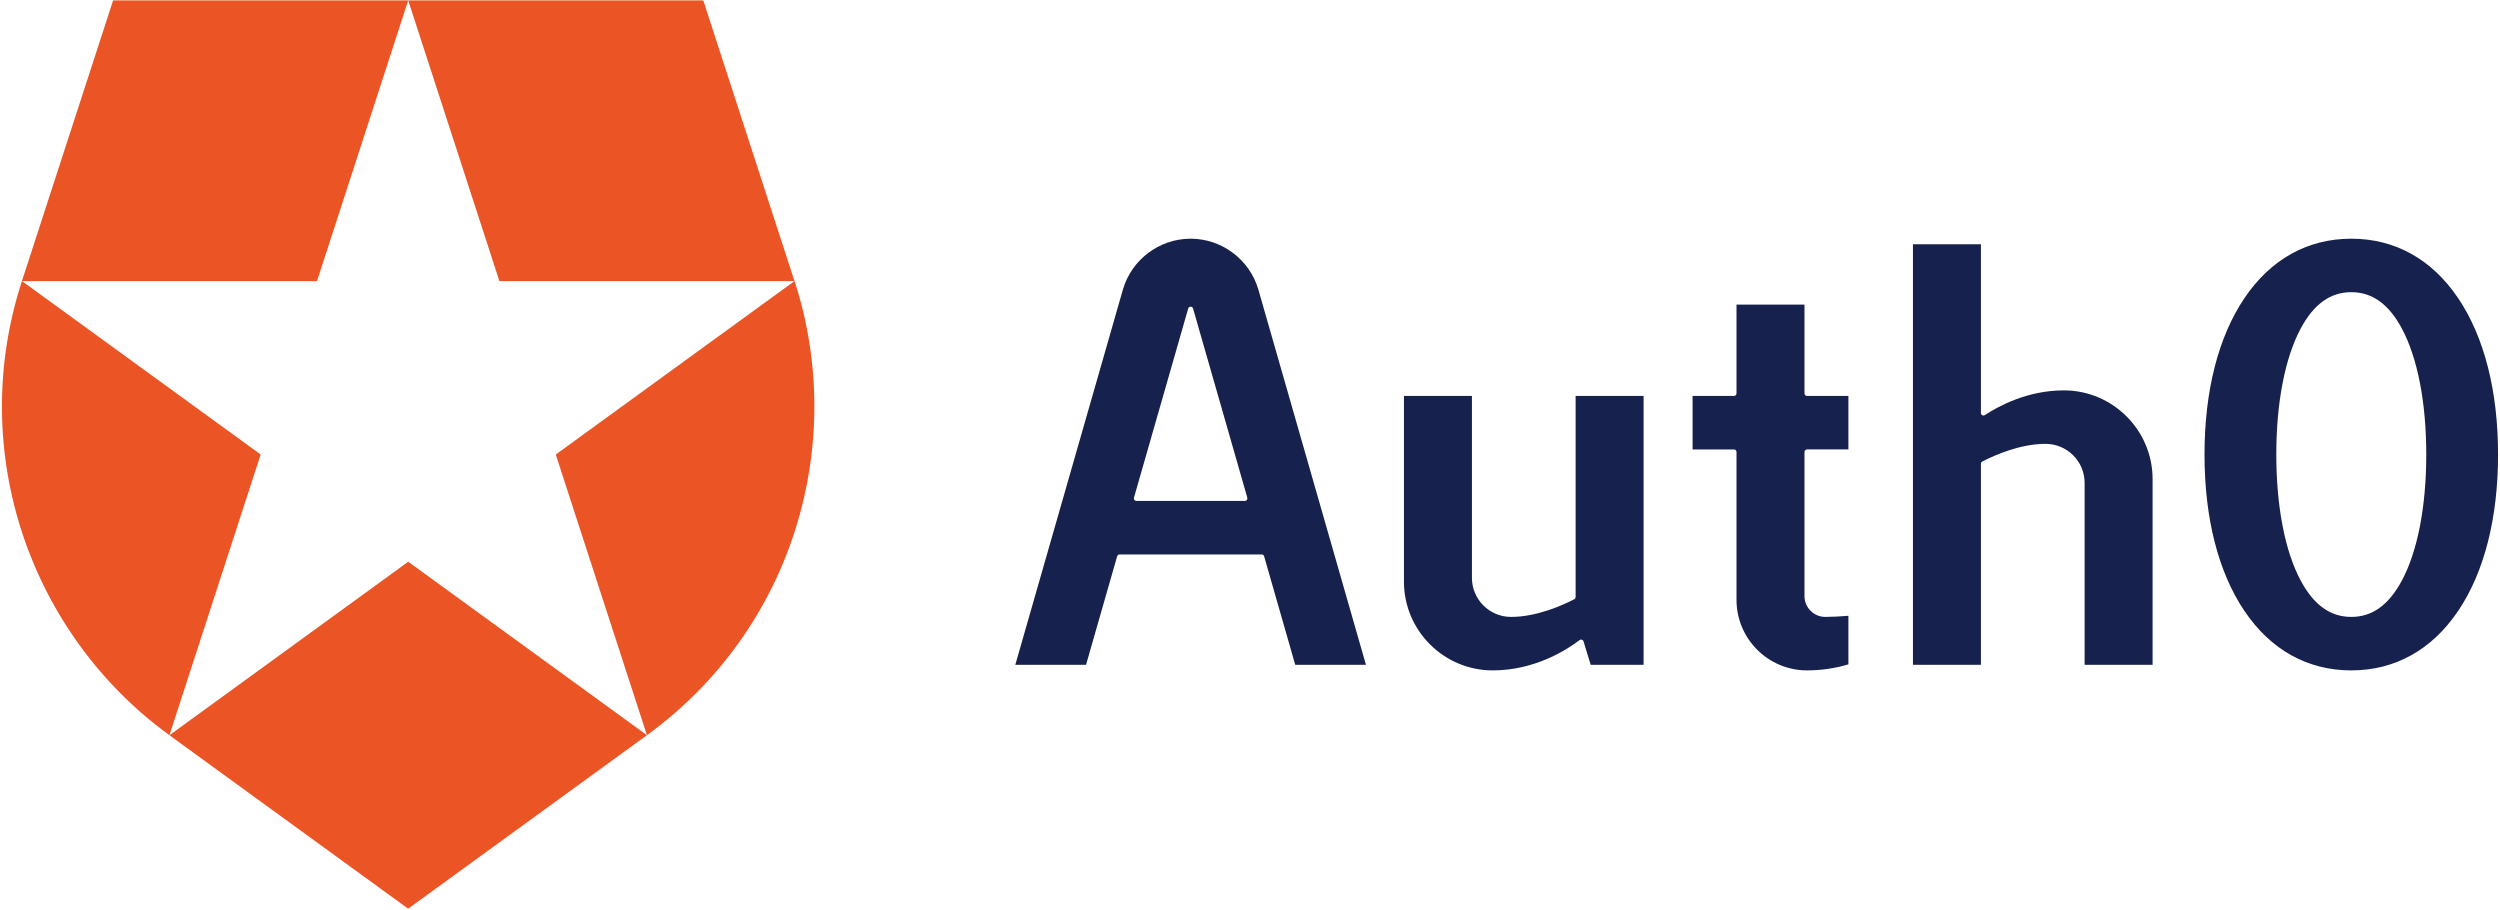
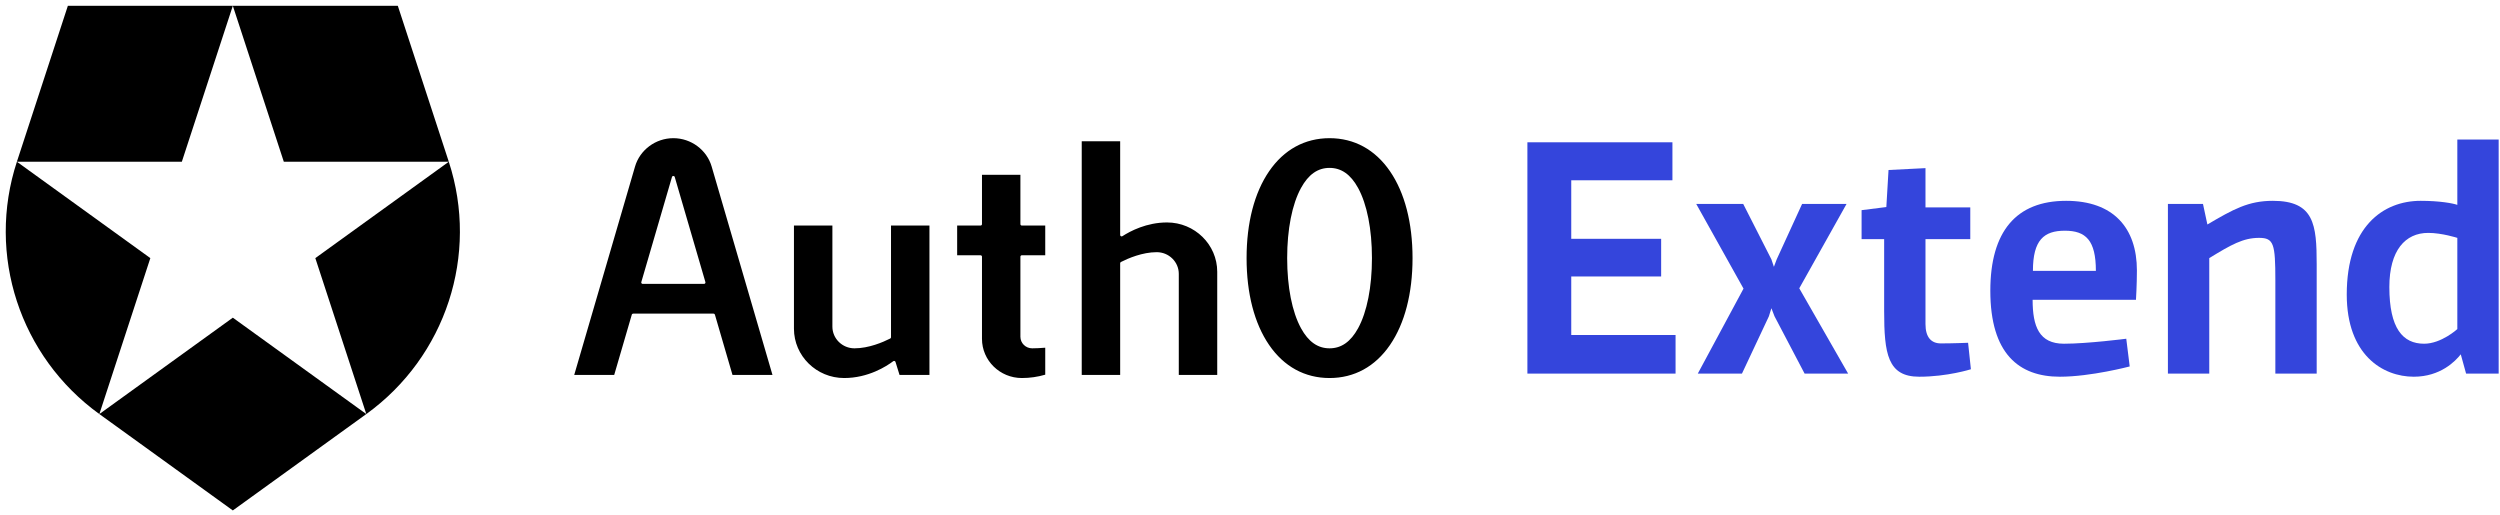
- <svg xmlns="http://www.w3.org/2000/svg" width="462px" height="168px" viewBox="0 0 462 168" version="1.1">
-   <description>Created with Sketch.</description>
+ <svg xmlns="http://www.w3.org/2000/svg" width="170px" height="35px" viewBox="0 0 170 35" version="1.1">
  <defs />
-   <g id="Page-1" stroke="none" stroke-width="1" fill="none" fill-rule="evenodd">
-     <g id="auth0_logo_final_blue_RGB">
-       <g id="Group">
-         <g id="Clipped" transform="translate(188, 44)" fill="#16214D">
-           <path d="M246.517,0.11 C238.439,0.11 231.607,3.916 226.759,11.115 C221.94,18.271 219.393,28.26 219.393,40 C219.393,51.74 221.94,61.729 226.759,68.884 C231.607,76.084 238.439,79.889 246.517,79.889 C254.595,79.889 261.427,76.084 266.275,68.884 C271.093,61.729 273.64,51.74 273.64,40 C273.64,28.26 271.093,18.271 266.275,11.115 C261.427,3.916 254.595,0.11 246.517,0.11 L246.517,0.11 Z M246.517,70.005 C242.655,70.005 239.604,67.82 237.187,63.324 C234.268,57.893 232.66,49.61 232.66,40 C232.66,30.39 234.268,22.106 237.187,16.676 C239.604,12.18 242.655,9.994 246.517,9.994 C250.378,9.994 253.43,12.18 255.847,16.676 C258.766,22.106 260.373,30.389 260.373,40 C260.373,49.611 258.766,57.895 255.847,63.324 C253.43,67.82 250.378,70.005 246.517,70.005 L246.517,70.005 Z M71.45,29.172 L71.45,63.484 C71.45,72.53 78.81,79.889 87.856,79.889 C95.746,79.889 101.707,75.975 103.902,74.291 C104.024,74.197 104.184,74.169 104.331,74.216 C104.478,74.263 104.592,74.379 104.637,74.527 L105.961,78.86 L115.737,78.86 L115.737,29.172 L103.175,29.172 L103.175,66.326 C103.175,66.501 103.076,66.662 102.921,66.743 C100.559,67.961 95.899,70.006 91.231,70.006 C87.252,70.006 84.012,66.768 84.012,62.787 L84.012,29.172 L71.45,29.172 L71.45,29.172 Z M197.237,78.859 L209.8,78.859 L209.8,44.547 C209.8,35.501 202.44,28.141 193.394,28.141 C186.735,28.141 181.393,31.004 178.802,32.71 C178.657,32.805 178.473,32.813 178.322,32.731 C178.171,32.649 178.075,32.491 178.075,32.318 L178.075,1.141 L165.513,1.141 L165.513,78.859 L178.075,78.859 L178.075,41.704 C178.075,41.529 178.174,41.368 178.33,41.288 C180.691,40.069 185.352,38.025 190.019,38.025 C191.947,38.025 193.76,38.776 195.123,40.139 C196.486,41.502 197.236,43.316 197.236,45.243 L197.236,78.859 L197.237,78.859 Z M124.792,39.055 L132.438,39.055 C132.697,39.055 132.907,39.265 132.907,39.524 L132.907,66.858 C132.907,74.043 138.753,79.888 145.938,79.888 C148.543,79.888 151.113,79.512 153.585,78.77 L153.585,69.796 C152.143,69.923 150.485,70.005 149.313,70.005 C147.193,70.005 145.469,68.28 145.469,66.161 L145.469,39.523 C145.469,39.264 145.679,39.054 145.938,39.054 L153.585,39.054 L153.585,29.171 L145.938,29.171 C145.679,29.171 145.469,28.961 145.469,28.702 L145.469,12.295 L132.907,12.295 L132.907,28.702 C132.907,28.961 132.697,29.171 132.438,29.171 L124.792,29.171 L124.792,39.055 L124.792,39.055 Z M51.361,78.859 L64.429,78.859 L44.555,9.55 C42.962,3.992 37.811,0.11 32.029,0.11 C26.247,0.11 21.096,3.992 19.502,9.55 L-0.372,78.859 L12.697,78.859 L18.449,58.798 C18.507,58.597 18.691,58.459 18.9,58.459 L45.158,58.459 C45.367,58.459 45.552,58.597 45.609,58.798 L51.361,78.859 L51.361,78.859 Z M42.056,48.576 L22.004,48.576 C21.857,48.576 21.718,48.507 21.629,48.388 C21.541,48.272 21.513,48.119 21.553,47.978 L31.579,13.012 C31.637,12.811 31.821,12.673 32.03,12.673 C32.239,12.673 32.423,12.811 32.48,13.012 L42.507,47.978 C42.547,48.12 42.519,48.272 42.43,48.388 C42.342,48.507 42.203,48.576 42.056,48.576 L42.056,48.576 Z" id="Shape" />
-         </g>
-         <g id="Clipped" fill="#EB5424">
-           <path d="M119.555,135.861 L102.705,83.997 L146.813,51.952 L92.291,51.952 L75.44,0.09 L75.435,0.076 L129.965,0.076 L146.82,51.947 L146.821,51.946 L146.835,51.938 C156.623,82.03 146.542,116.256 119.555,135.861 L119.555,135.861 Z M31.321,135.861 L31.307,135.871 L75.426,167.924 L119.555,135.862 L75.44,103.808 L31.321,135.861 L31.321,135.861 Z M4.052,51.939 L4.052,51.939 C-6.252,83.66 5.709,117.272 31.312,135.867 L31.316,135.851 L48.168,83.99 L4.07,51.951 L58.579,51.951 L75.431,0.089 L75.435,0.075 L20.902,0.075 L4.052,51.939 L4.052,51.939 Z" id="Shape" />
+   <g id="Symbols" stroke="none" stroke-width="1" fill="none" fill-rule="evenodd">
+     <g id="Header" transform="translate(-227, -41)">
+       <g id="logo">
+         <g transform="translate(227, 40)">
+           <polygon id="Fill-6" fill="#3445DC" points="103.863 26.405 103.863 10.676 113.725 10.676 113.725 13.259 106.845 13.259 106.845 17.239 112.958 17.239 112.958 19.8 106.845 19.8 106.845 23.78 113.938 23.78 113.938 26.405" />
+           <polygon id="Fill-8" fill="#3445DC" points="118.559 20.626 115.343 14.867 118.538 14.867 120.455 18.636 120.625 19.144 120.816 18.636 122.543 14.867 125.566 14.867 122.35 20.605 125.673 26.405 122.713 26.405 120.668 22.51 120.455 21.959 120.284 22.51 118.453 26.405 115.45 26.405" />
+           <path d="M133.979,17.26 L130.933,17.26 L130.933,23.039 C130.933,23.95 131.338,24.352 131.977,24.352 C132.808,24.352 133.83,24.309 133.83,24.309 L134.021,26.109 C134.021,26.109 132.424,26.617 130.507,26.617 C128.356,26.617 128.122,25.051 128.122,22.15 L128.122,17.26 L126.588,17.26 L126.588,15.291 L128.271,15.079 L128.42,12.56 L130.933,12.433 L130.933,15.101 L133.979,15.101 L133.979,17.26 Z" id="Fill-10" fill="#3445DC" />
+           <path d="M142.52,19.419 C142.52,17.345 141.839,16.688 140.411,16.688 C138.984,16.688 138.239,17.324 138.239,19.419 L142.52,19.419 Z M135.342,20.773 C135.342,16.73 137.11,14.656 140.496,14.656 C143.713,14.656 145.31,16.498 145.31,19.398 C145.31,20.351 145.246,21.388 145.246,21.388 L138.218,21.388 C138.218,23.208 138.665,24.373 140.348,24.373 C141.945,24.373 144.586,24.034 144.586,24.034 L144.82,25.918 C144.82,25.918 142.179,26.617 140.07,26.617 C137.302,26.617 135.342,25.071 135.342,20.773 L135.342,20.773 Z" id="Fill-12" fill="#3445DC" />
+           <path d="M150.23,26.405 L147.418,26.405 L147.418,14.867 L149.803,14.867 L150.102,16.265 C151.869,15.227 152.892,14.656 154.553,14.656 C157.364,14.656 157.535,16.265 157.535,18.975 L157.535,26.405 L154.724,26.405 L154.724,20.054 C154.724,17.577 154.617,17.175 153.616,17.175 C152.53,17.175 151.72,17.641 150.23,18.551 L150.23,26.405 Z" id="Fill-14" fill="#3445DC" />
+           <path d="M167.098,23.378 L167.098,17.175 C167.098,17.175 166.054,16.837 165.117,16.837 C163.562,16.837 162.476,18.022 162.476,20.52 C162.476,23.336 163.392,24.373 164.84,24.373 C166.011,24.373 167.098,23.378 167.098,23.378 L167.098,23.378 Z M167.694,26.405 L167.332,25.093 C166.97,25.558 165.948,26.617 164.137,26.617 C162.029,26.617 159.579,25.135 159.579,21.028 C159.579,16.413 162.05,14.656 164.606,14.656 C165.905,14.656 166.8,14.825 167.098,14.931 L167.098,10.486 L169.909,10.486 L169.909,26.405 L167.694,26.405 Z" id="Fill-16" fill="#3445DC" />
+           <path d="M6.756,29.156 L6.756,29.156 L15.832,35.71 L24.909,29.156 L15.832,22.602 L6.756,29.156 Z M30.518,11.998 L30.518,11.998 L21.442,18.552 L24.909,29.156 C30.32,25.248 32.584,18.321 30.518,11.998 L30.518,11.998 Z M1.148,11.998 L1.148,11.998 C-0.92,18.321 1.345,25.248 6.756,29.156 L10.223,18.552 L1.148,11.998 Z M15.832,1.393 L4.615,1.393 L1.148,11.998 L12.365,11.998 L15.832,1.393 Z M30.518,11.998 L27.051,1.393 L15.832,1.393 L19.299,11.998 L30.518,11.998 Z" id="Fill-3" fill="#000000" />
+           <g id="Page-1" transform="translate(0.390545, 0.716939)">
+             <path d="M90.019,9.679 C88.339,9.679 86.917,10.457 85.909,11.929 C84.906,13.392 84.377,15.434 84.377,17.835 C84.377,20.235 84.906,22.277 85.909,23.74 C86.917,25.212 88.339,25.989 90.019,25.989 C91.7,25.989 93.121,25.212 94.13,23.74 C95.132,22.277 95.662,20.235 95.662,17.835 C95.662,15.434 95.132,13.392 94.13,11.929 C93.121,10.457 91.7,9.679 90.019,9.679 L90.019,9.679 Z M90.019,23.969 C89.215,23.969 88.582,23.522 88.078,22.603 C87.471,21.493 87.137,19.799 87.137,17.835 C87.137,15.87 87.471,14.176 88.078,13.066 C88.582,12.147 89.215,11.7 90.019,11.7 C90.823,11.7 91.457,12.147 91.961,13.066 C92.567,14.176 92.902,15.869 92.902,17.835 C92.902,19.799 92.567,21.493 91.961,22.603 C91.457,23.522 90.823,23.969 90.019,23.969 L90.019,23.969 Z M53.598,15.621 L53.598,22.636 C53.598,24.485 55.129,25.989 57.012,25.989 C58.653,25.989 59.893,25.19 60.35,24.845 C60.375,24.826 60.408,24.82 60.439,24.83 C60.47,24.84 60.494,24.863 60.503,24.893 L60.778,25.779 L62.812,25.779 L62.812,15.621 L60.198,15.621 L60.198,23.217 C60.198,23.253 60.178,23.286 60.146,23.302 C59.655,23.551 58.685,23.969 57.713,23.969 C56.886,23.969 56.212,23.307 56.212,22.493 L56.212,15.621 L53.598,15.621 Z M79.767,25.779 L82.381,25.779 L82.381,18.764 C82.381,16.915 80.849,15.41 78.968,15.41 C77.582,15.41 76.472,15.995 75.932,16.344 C75.902,16.364 75.864,16.365 75.832,16.348 C75.8,16.332 75.781,16.3 75.781,16.264 L75.781,9.89 L73.167,9.89 L73.167,25.779 L75.781,25.779 L75.781,18.183 C75.781,18.147 75.801,18.114 75.834,18.098 C76.325,17.849 77.295,17.431 78.265,17.431 C78.666,17.431 79.044,17.584 79.327,17.863 C79.611,18.142 79.767,18.513 79.767,18.906 L79.767,25.779 Z M64.696,17.642 L66.286,17.642 C66.34,17.642 66.384,17.684 66.384,17.737 L66.384,23.326 C66.384,24.795 67.6,25.989 69.095,25.989 C69.637,25.989 70.171,25.913 70.686,25.761 L70.686,23.927 C70.386,23.952 70.041,23.969 69.797,23.969 C69.357,23.969 68.997,23.617 68.997,23.183 L68.997,17.737 C68.997,17.684 69.041,17.641 69.095,17.641 L70.686,17.641 L70.686,15.621 L69.095,15.621 C69.041,15.621 68.997,15.578 68.997,15.525 L68.997,12.17 L66.384,12.17 L66.384,15.525 C66.384,15.578 66.34,15.621 66.286,15.621 L64.696,15.621 L64.696,17.642 Z M49.419,25.779 L52.138,25.779 L48.003,11.61 C47.672,10.473 46.601,9.679 45.397,9.679 C44.195,9.679 43.123,10.473 42.791,11.61 L38.656,25.779 L41.375,25.779 L42.572,21.678 C42.584,21.636 42.622,21.609 42.667,21.609 L48.129,21.609 C48.172,21.609 48.21,21.636 48.223,21.678 L49.419,25.779 Z M47.483,19.588 L43.312,19.588 C43.281,19.588 43.252,19.574 43.234,19.549 C43.215,19.526 43.209,19.494 43.218,19.466 L45.304,12.317 C45.316,12.276 45.354,12.248 45.398,12.248 C45.441,12.248 45.479,12.276 45.491,12.317 L47.577,19.466 C47.586,19.495 47.579,19.526 47.561,19.549 C47.543,19.574 47.514,19.588 47.483,19.588 L47.483,19.588 Z" id="Fill-1" fill="#000000" />
+             <g id="Group-5" transform="translate(0, 0.487606)" />
+           </g>
        </g>
      </g>
    </g>
  </g>
</svg>
